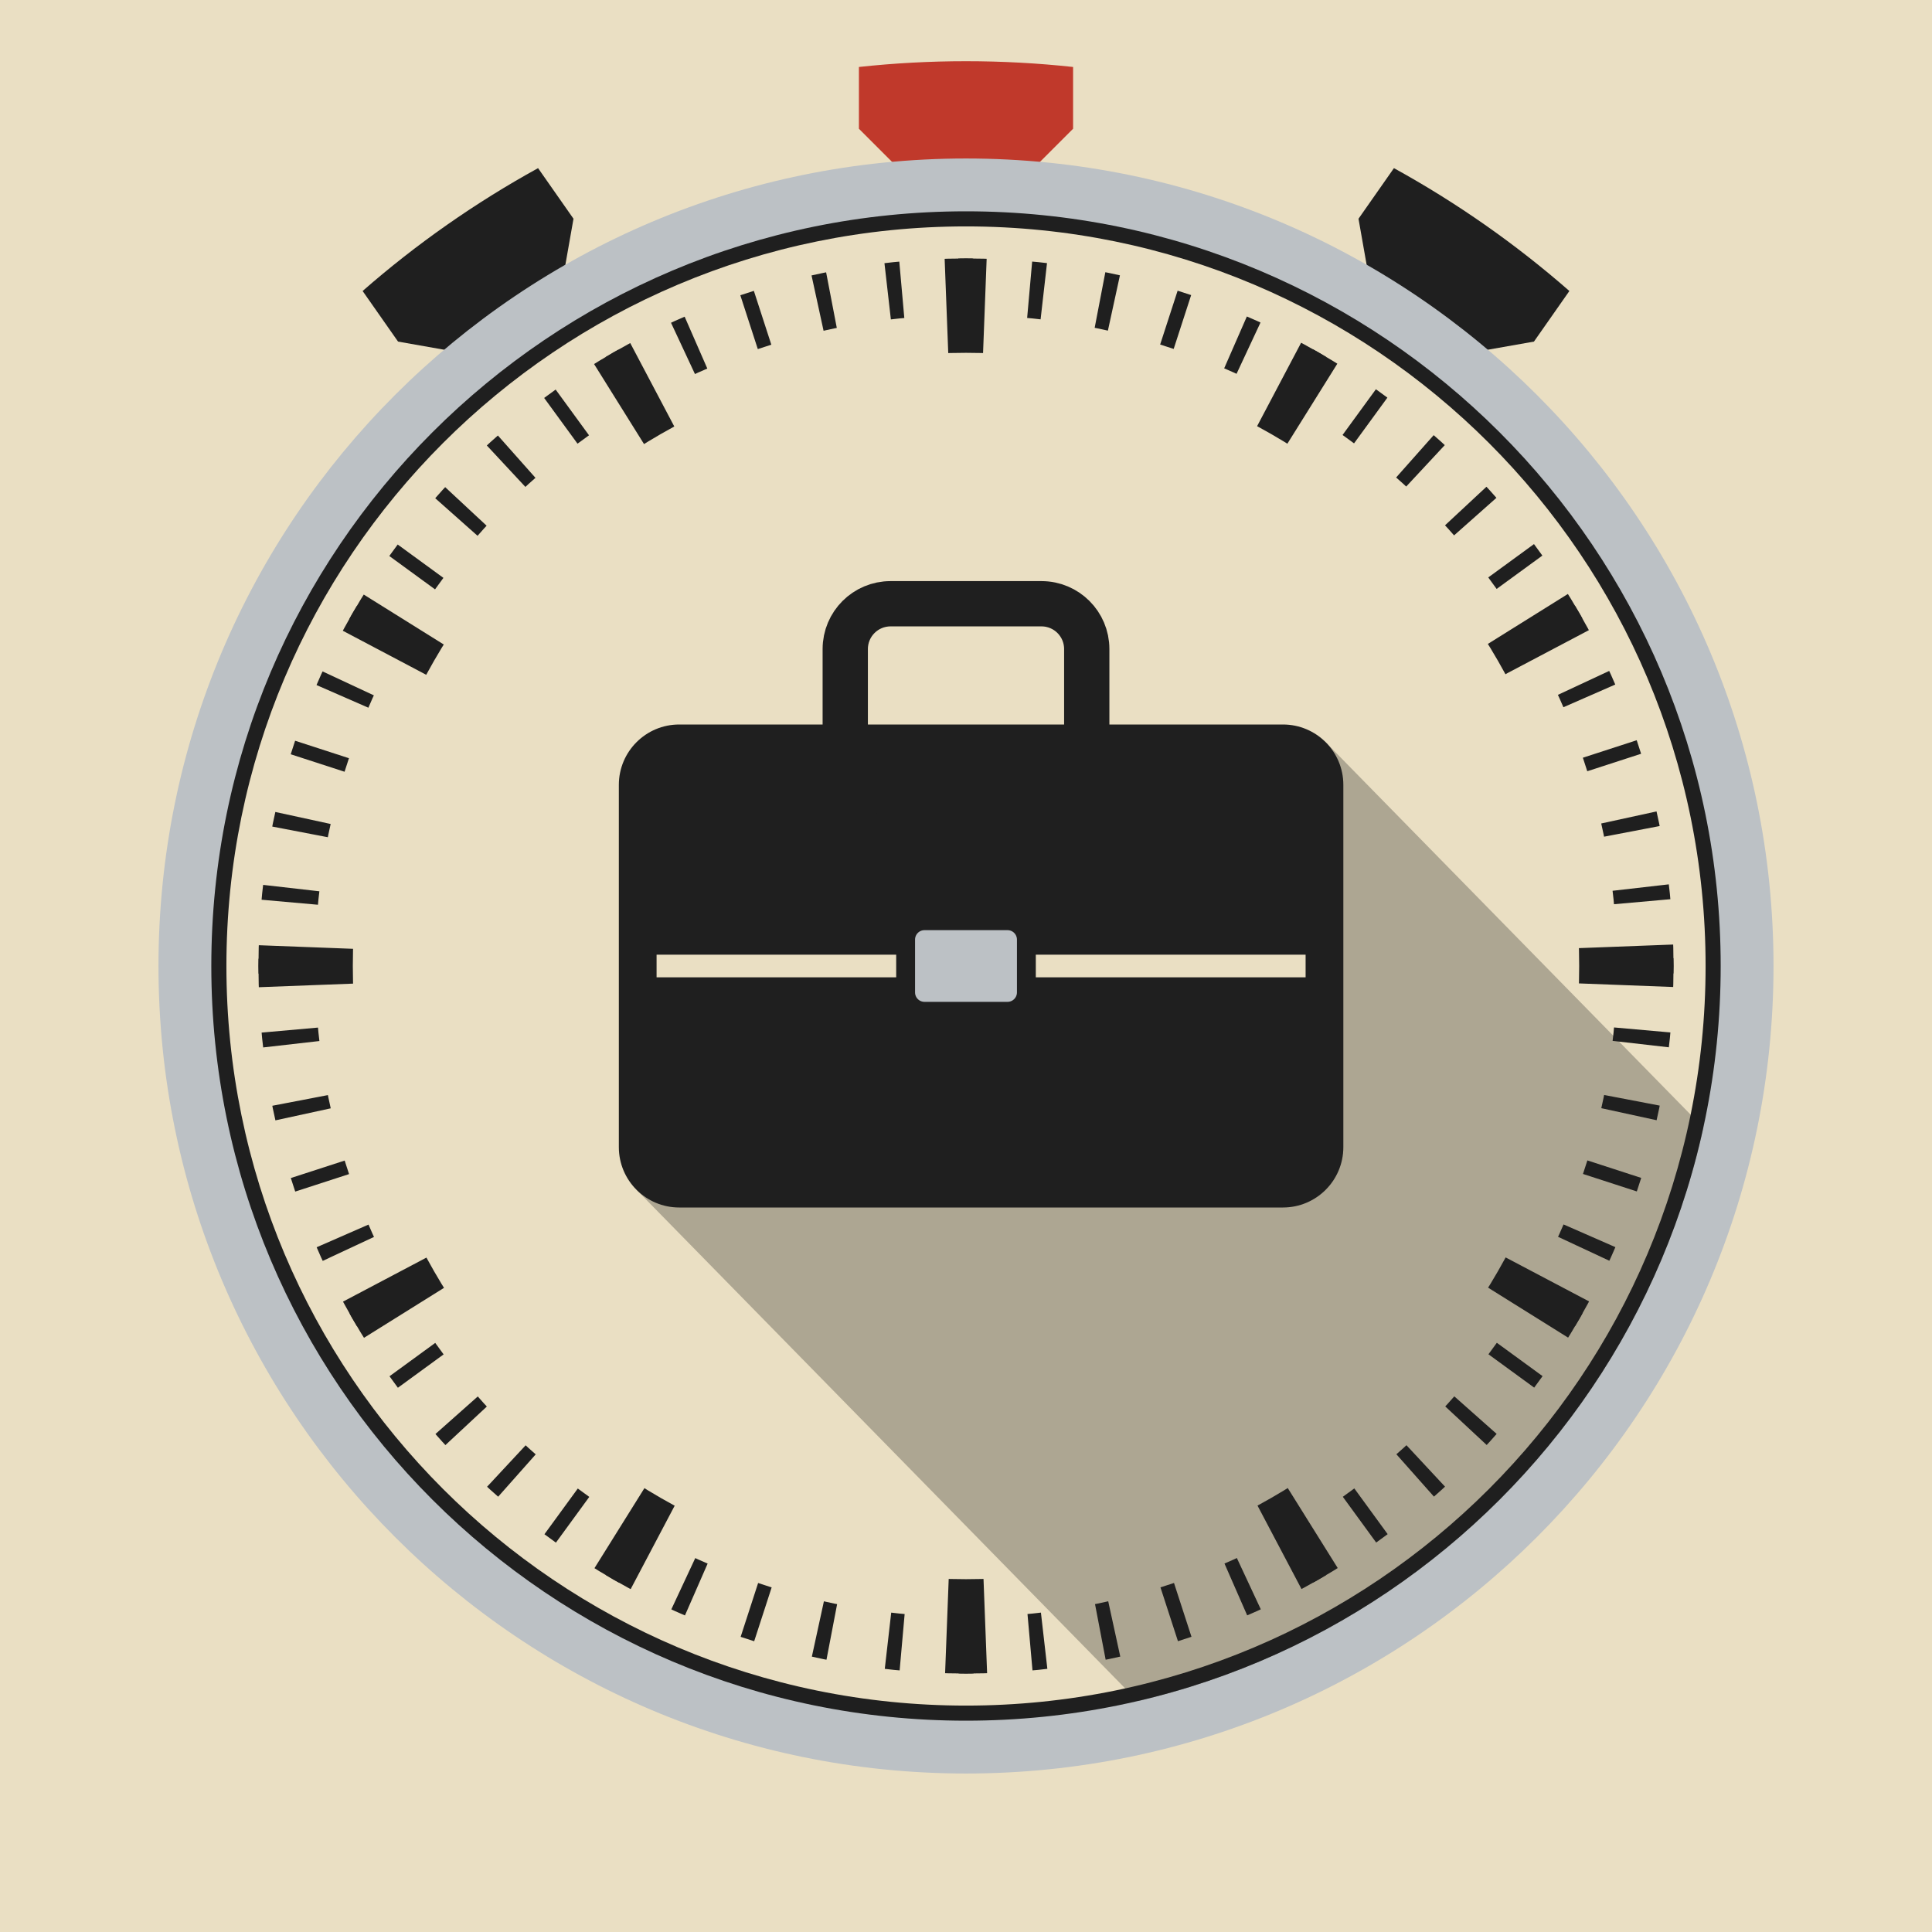
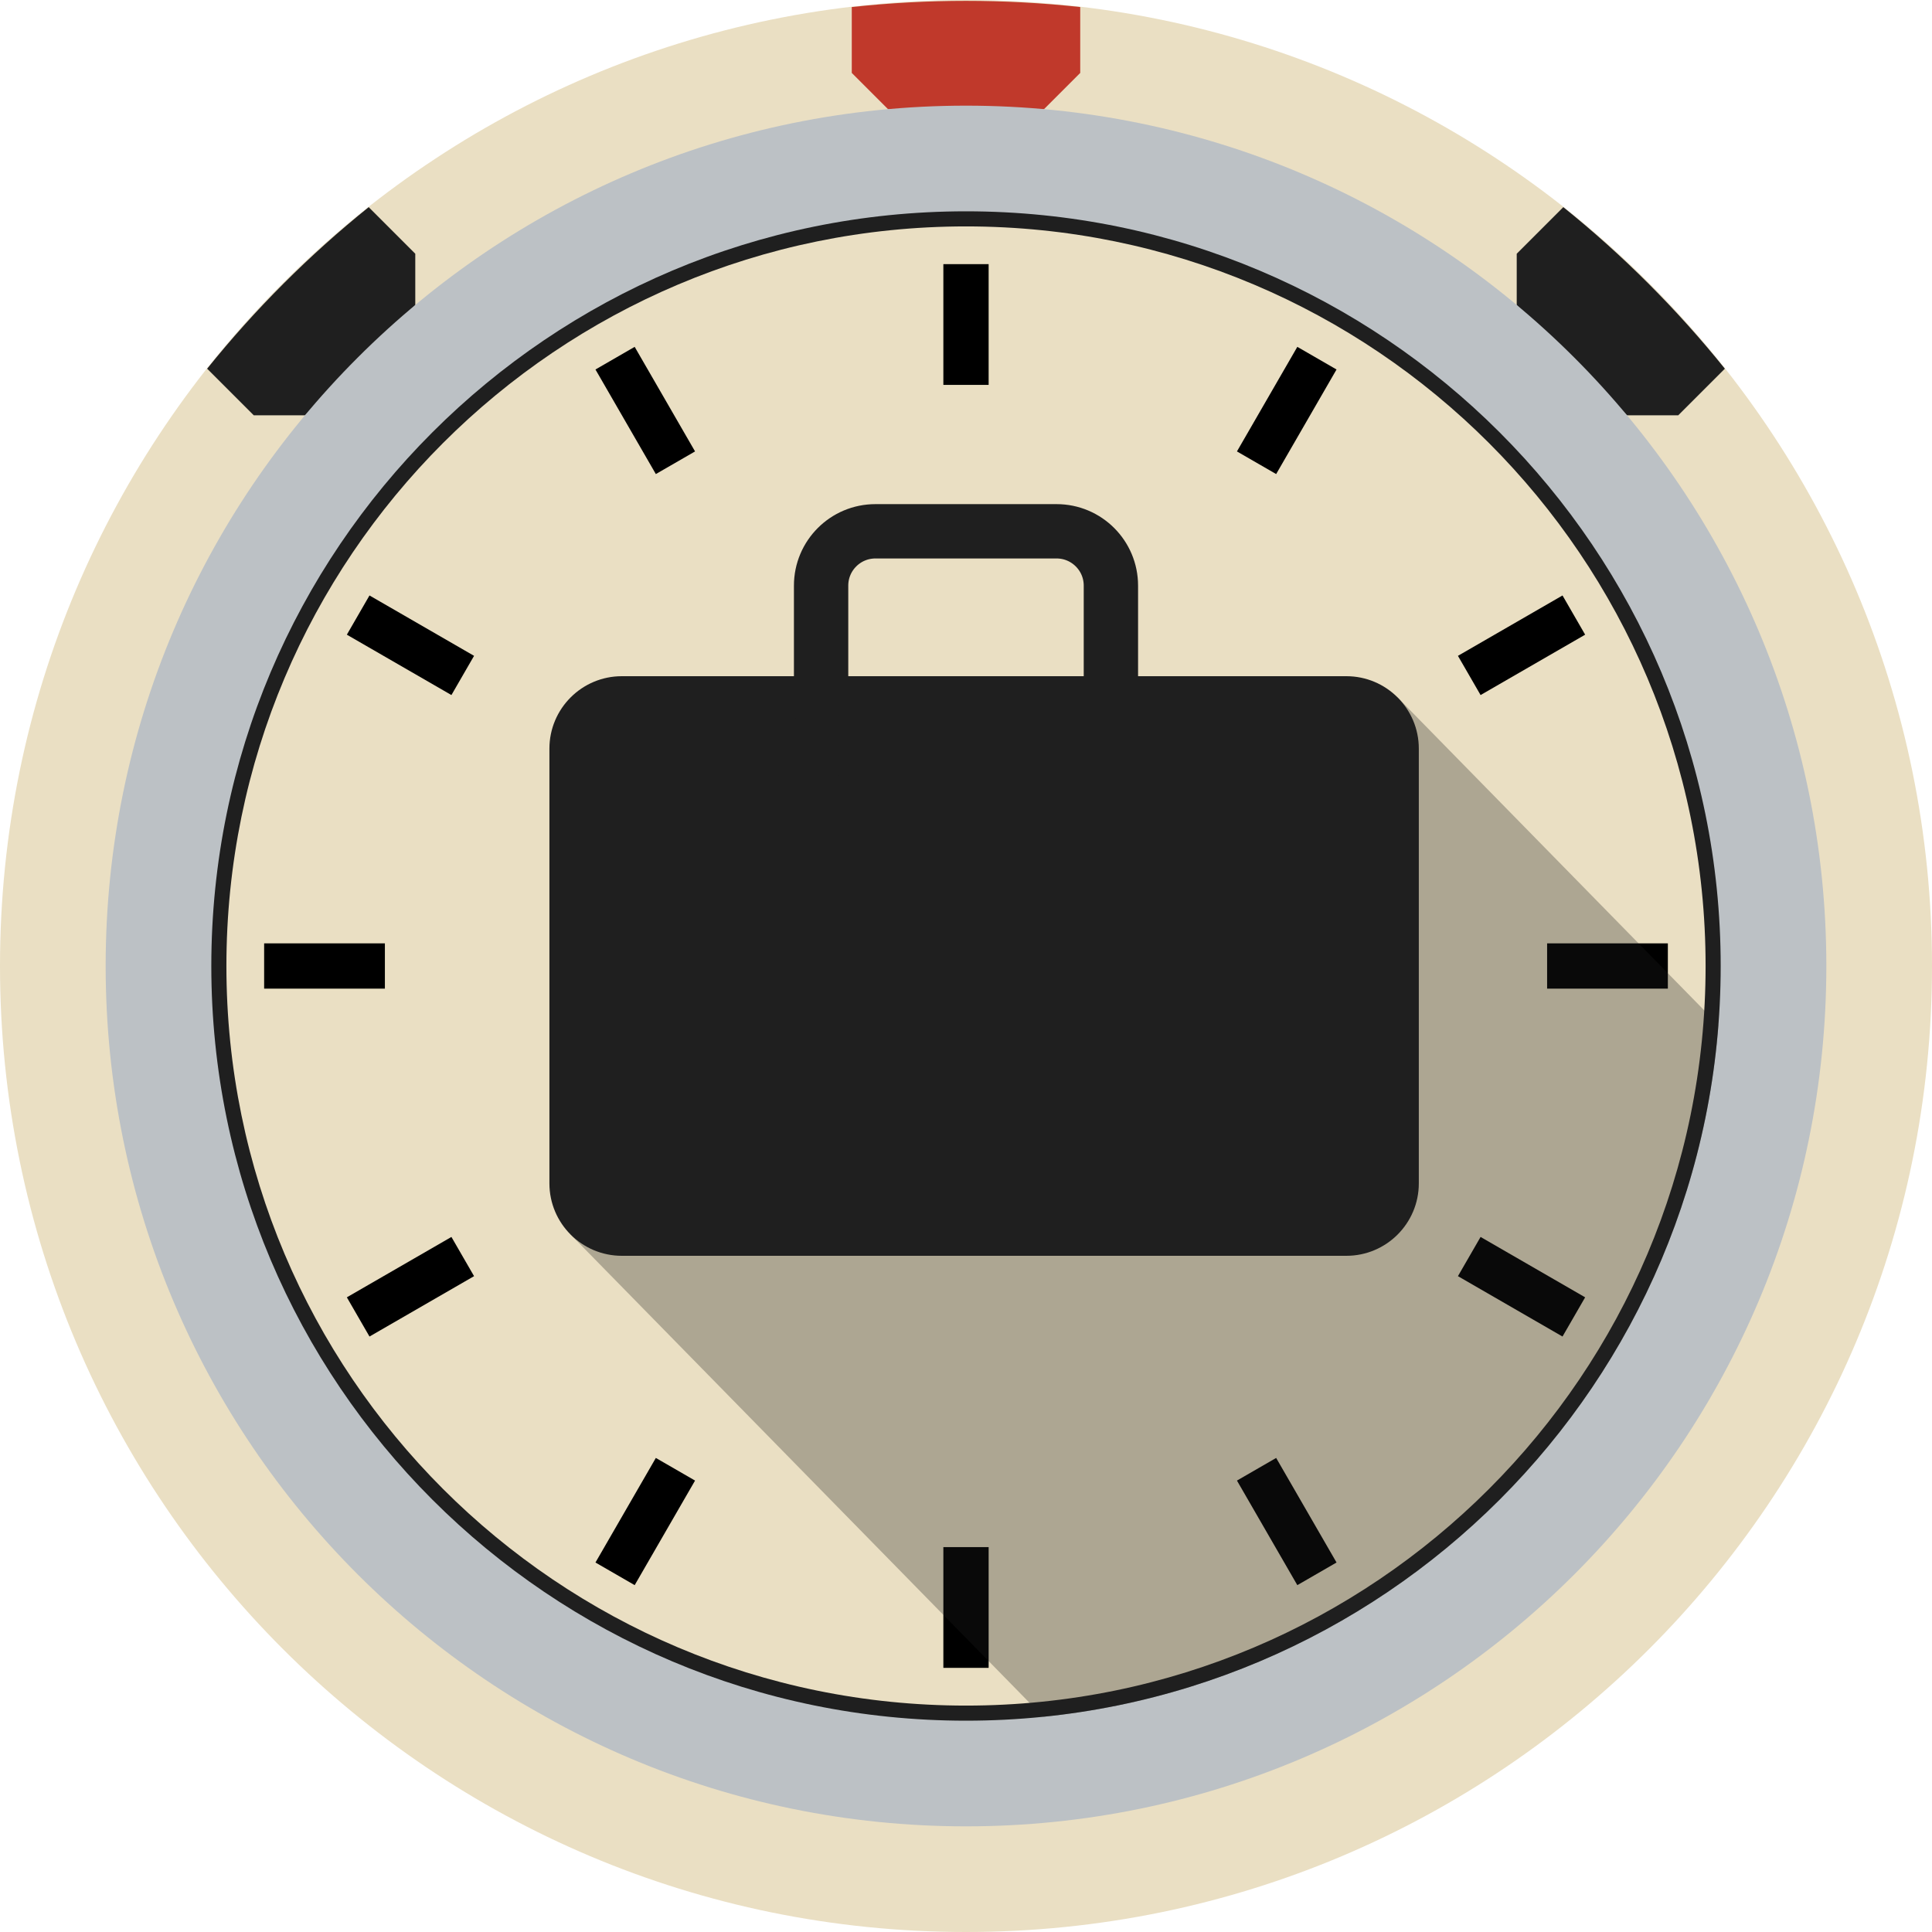
<svg xmlns="http://www.w3.org/2000/svg" width="512" height="512">
  <defs>
    <path id="button" d="M234 71.31 A186 169 0 0 1 278 71.31 L278 84 L271 91 L241 91 L234 84 Z" />
+     <rect id="tick" x="250" y="70" width="12" height="32" />
    <clipPath id="wh-dial">
      <circle cx="256" cy="256" r="200" />
    </clipPath>
  </defs>
-   <rect width="512" height="512" fill="#EADFC3" />
-   <g transform="translate(256 256) scale(1.29) translate(-256 -256)">
+   <circle cx="256" cy="256" r="256" fill="#EADFC3" />
+   <g transform="translate(256 256) scale(1.376) translate(-256 -256)">
    <use href="#button" fill="#C0392B" />
-     <use href="#button" fill="#1F1F1F" transform="rotate(-35 256 256)" />
-     <use href="#button" fill="#1F1F1F" transform="rotate(35 256 256)" />
+     <use href="#button" fill="#1F1F1F" transform="rotate(-45 256 256)" />
+     <use href="#button" fill="#1F1F1F" transform="rotate(45 256 256)" />
  </g>
-   <circle cx="256" cy="256" r="214" fill="#BCC1C5" />
+   <circle cx="256" cy="256" r="228" fill="#BCC1C5" />
  <circle cx="256" cy="256" r="200" fill="#1F1F1F" />
  <circle cx="256" cy="256" r="196" fill="#EADFC3" />
-   <circle cx="256" cy="256" r="180" fill="none" stroke="#1F1F1F" stroke-width="15" stroke-dasharray="3.77 15.08" stroke-dashoffset="1.88" />
-   <circle cx="256" cy="256" r="175" fill="none" stroke="#1F1F1F" stroke-width="25" stroke-dasharray="10.18 81.45" stroke-dashoffset="5.09" />
-   <path d="M168.69 315.31 364.69 515.31 547.31 396.69 351.31 196.69" fill="#1F1F1F" opacity="0.3" clip-path="url(#wh-dial)" />
-   <rect x="164" y="192" width="192" height="128" rx="16" fill="#1F1F1F" />
-   <rect x="174" y="253" width="172" height="6" fill="#EADFC3" />
-   <rect x="240" y="244" width="32" height="24" rx="5" fill="#BCC1C5" stroke="#1F1F1F" stroke-width="5" />
-   <rect x="224" y="160" width="64" height="50" rx="12" fill="none" stroke="#1F1F1F" stroke-width="12" />
+   <use href="#tick" />
+   <use href="#tick" transform="rotate(30 256 256)" />
+   <use href="#tick" transform="rotate(60 256 256)" />
+   <use href="#tick" transform="rotate(90 256 256)" />
+   <use href="#tick" transform="rotate(120 256 256)" />
+   <use href="#tick" transform="rotate(150 256 256)" />
+   <use href="#tick" transform="rotate(180 256 256)" />
+   <use href="#tick" transform="rotate(210 256 256)" />
+   <use href="#tick" transform="rotate(240 256 256)" />
+   <use href="#tick" transform="rotate(270 256 256)" />
+   <use href="#tick" transform="rotate(300 256 256)" />
+   <use href="#tick" transform="rotate(330 256 256)" />
+   <g clip-path="url(#wh-dial)">
+     <g transform="translate(256 256) scale(1.2) translate(-256 -256)">
+       <path d="M168.69 315.31 364.69 515.31 547.31 396.69 351.31 196.69" fill="#1F1F1F" opacity="0.3" />
+       <rect x="164" y="192" width="192" height="128" rx="16" fill="#1F1F1F" />
+       <rect x="224" y="160" width="64" height="50" rx="12" fill="none" stroke="#1F1F1F" stroke-width="12" />
+     </g>
+   </g>
</svg>
